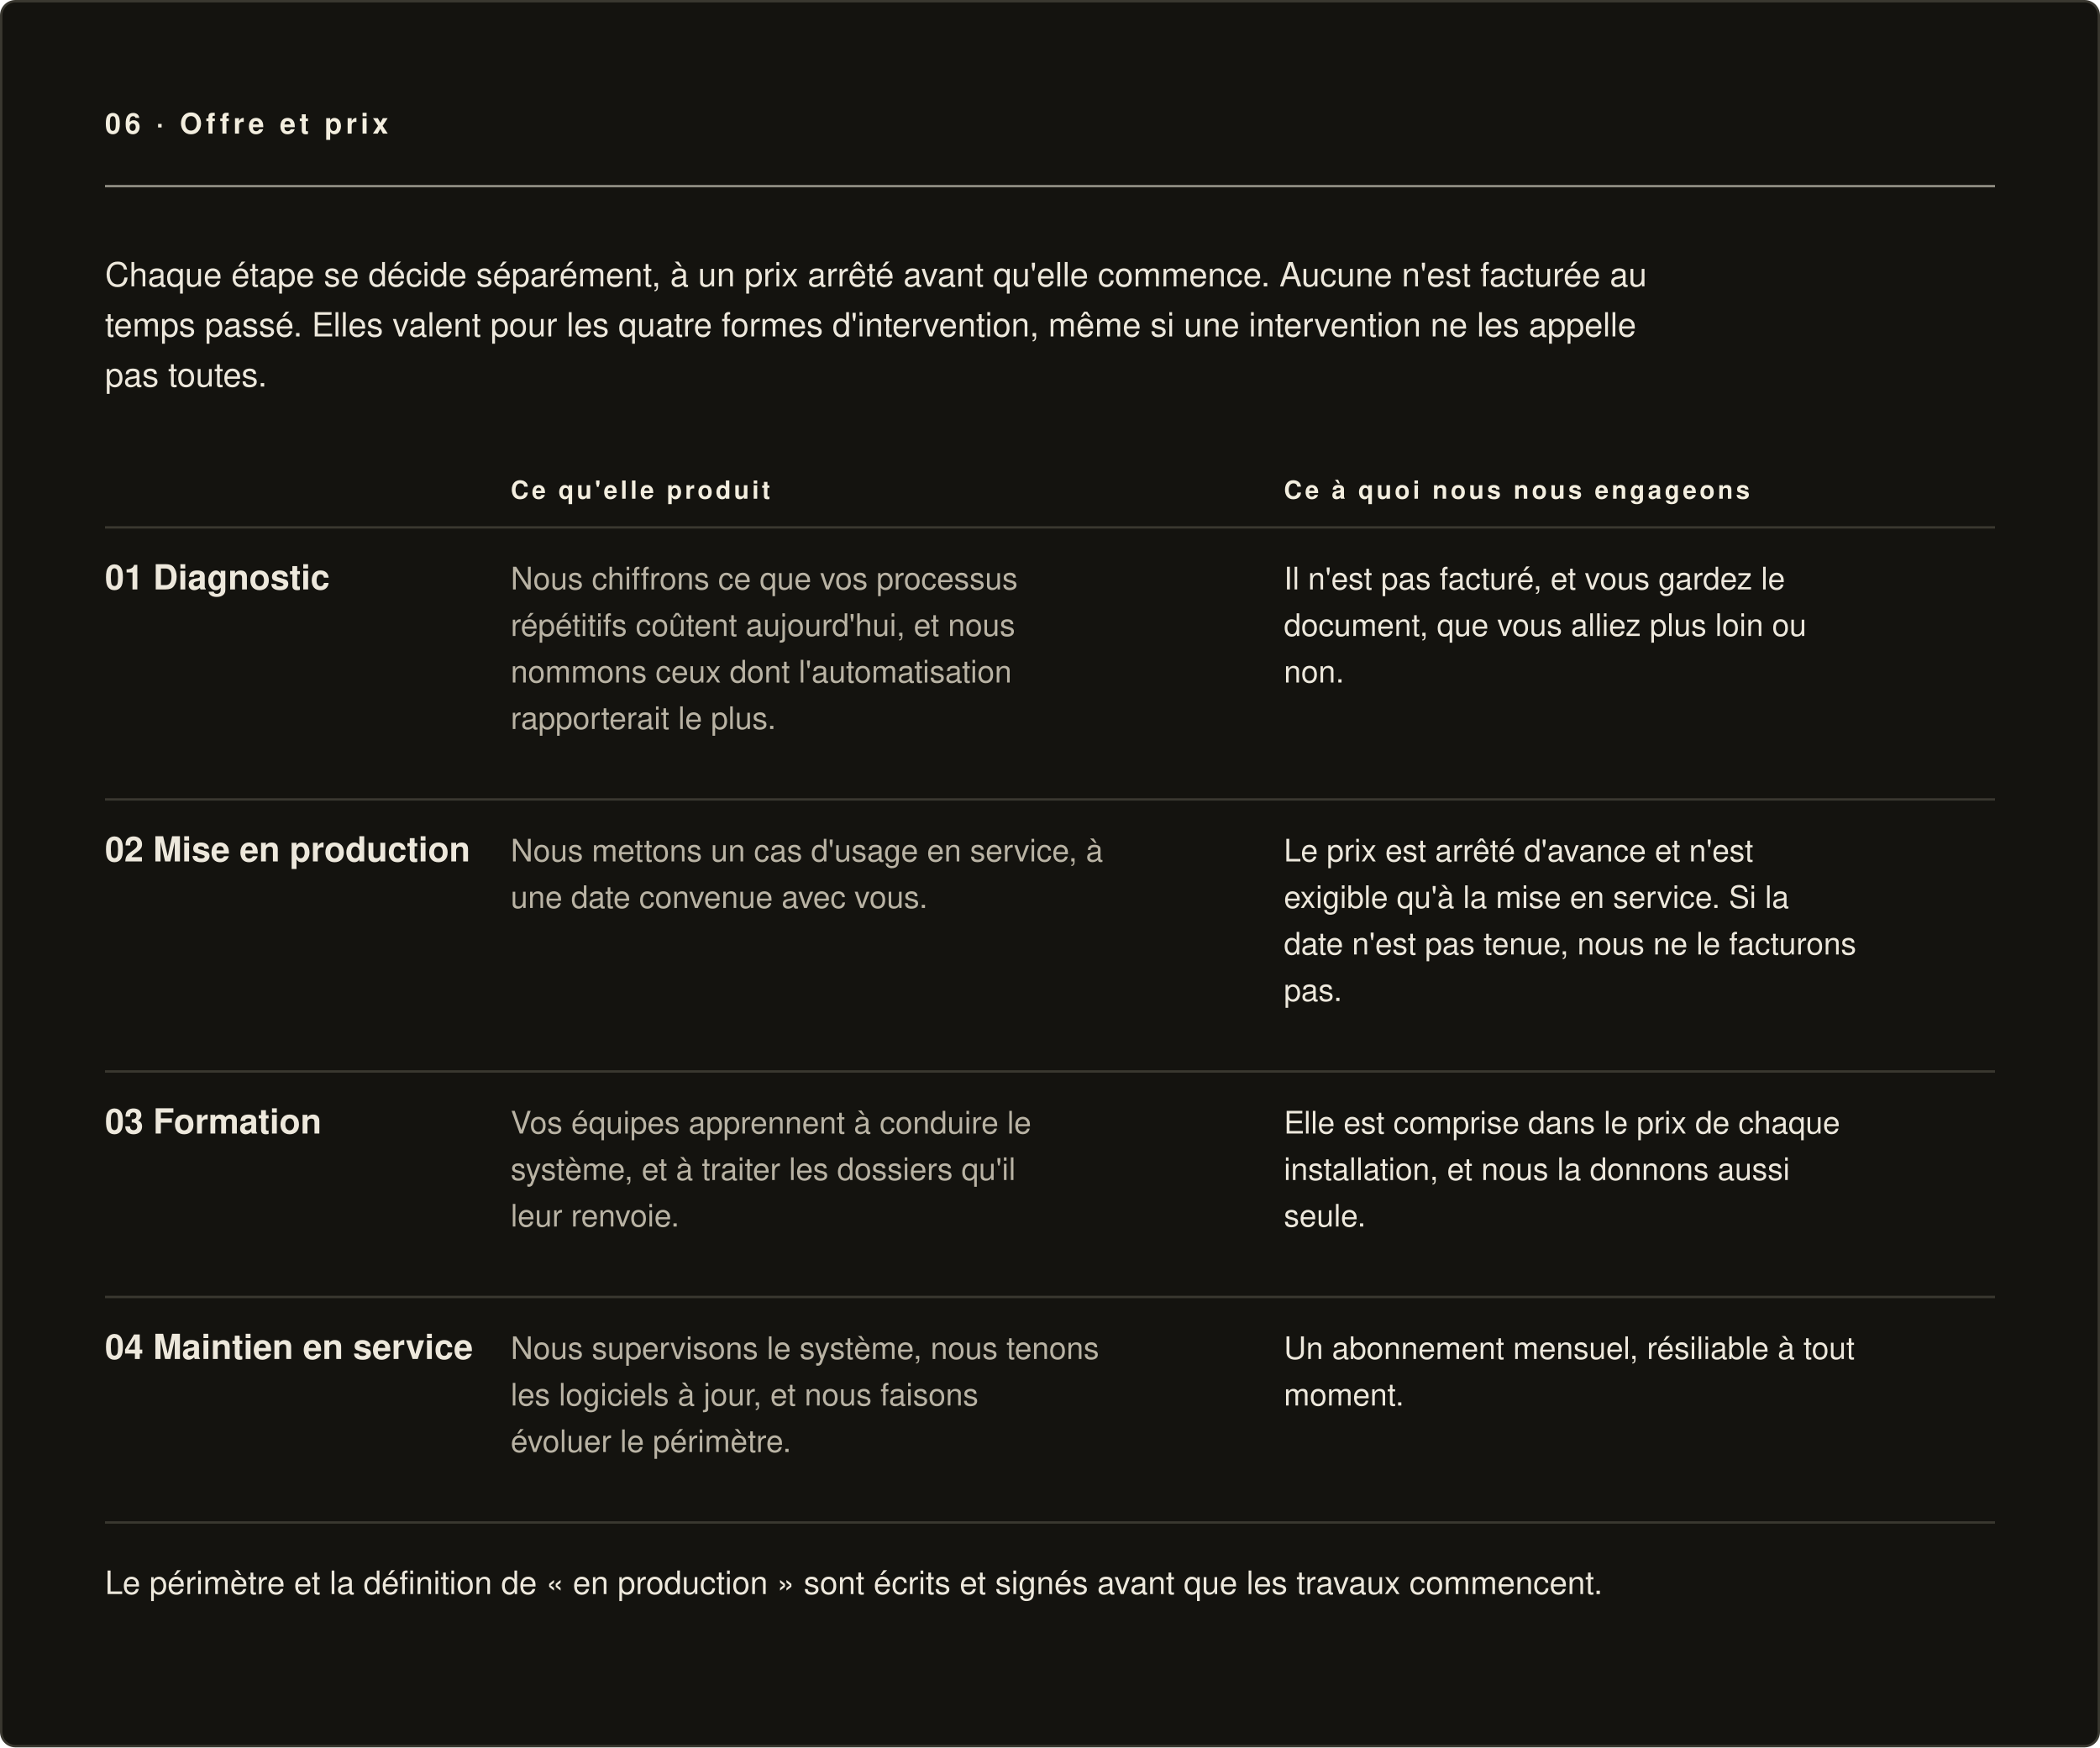
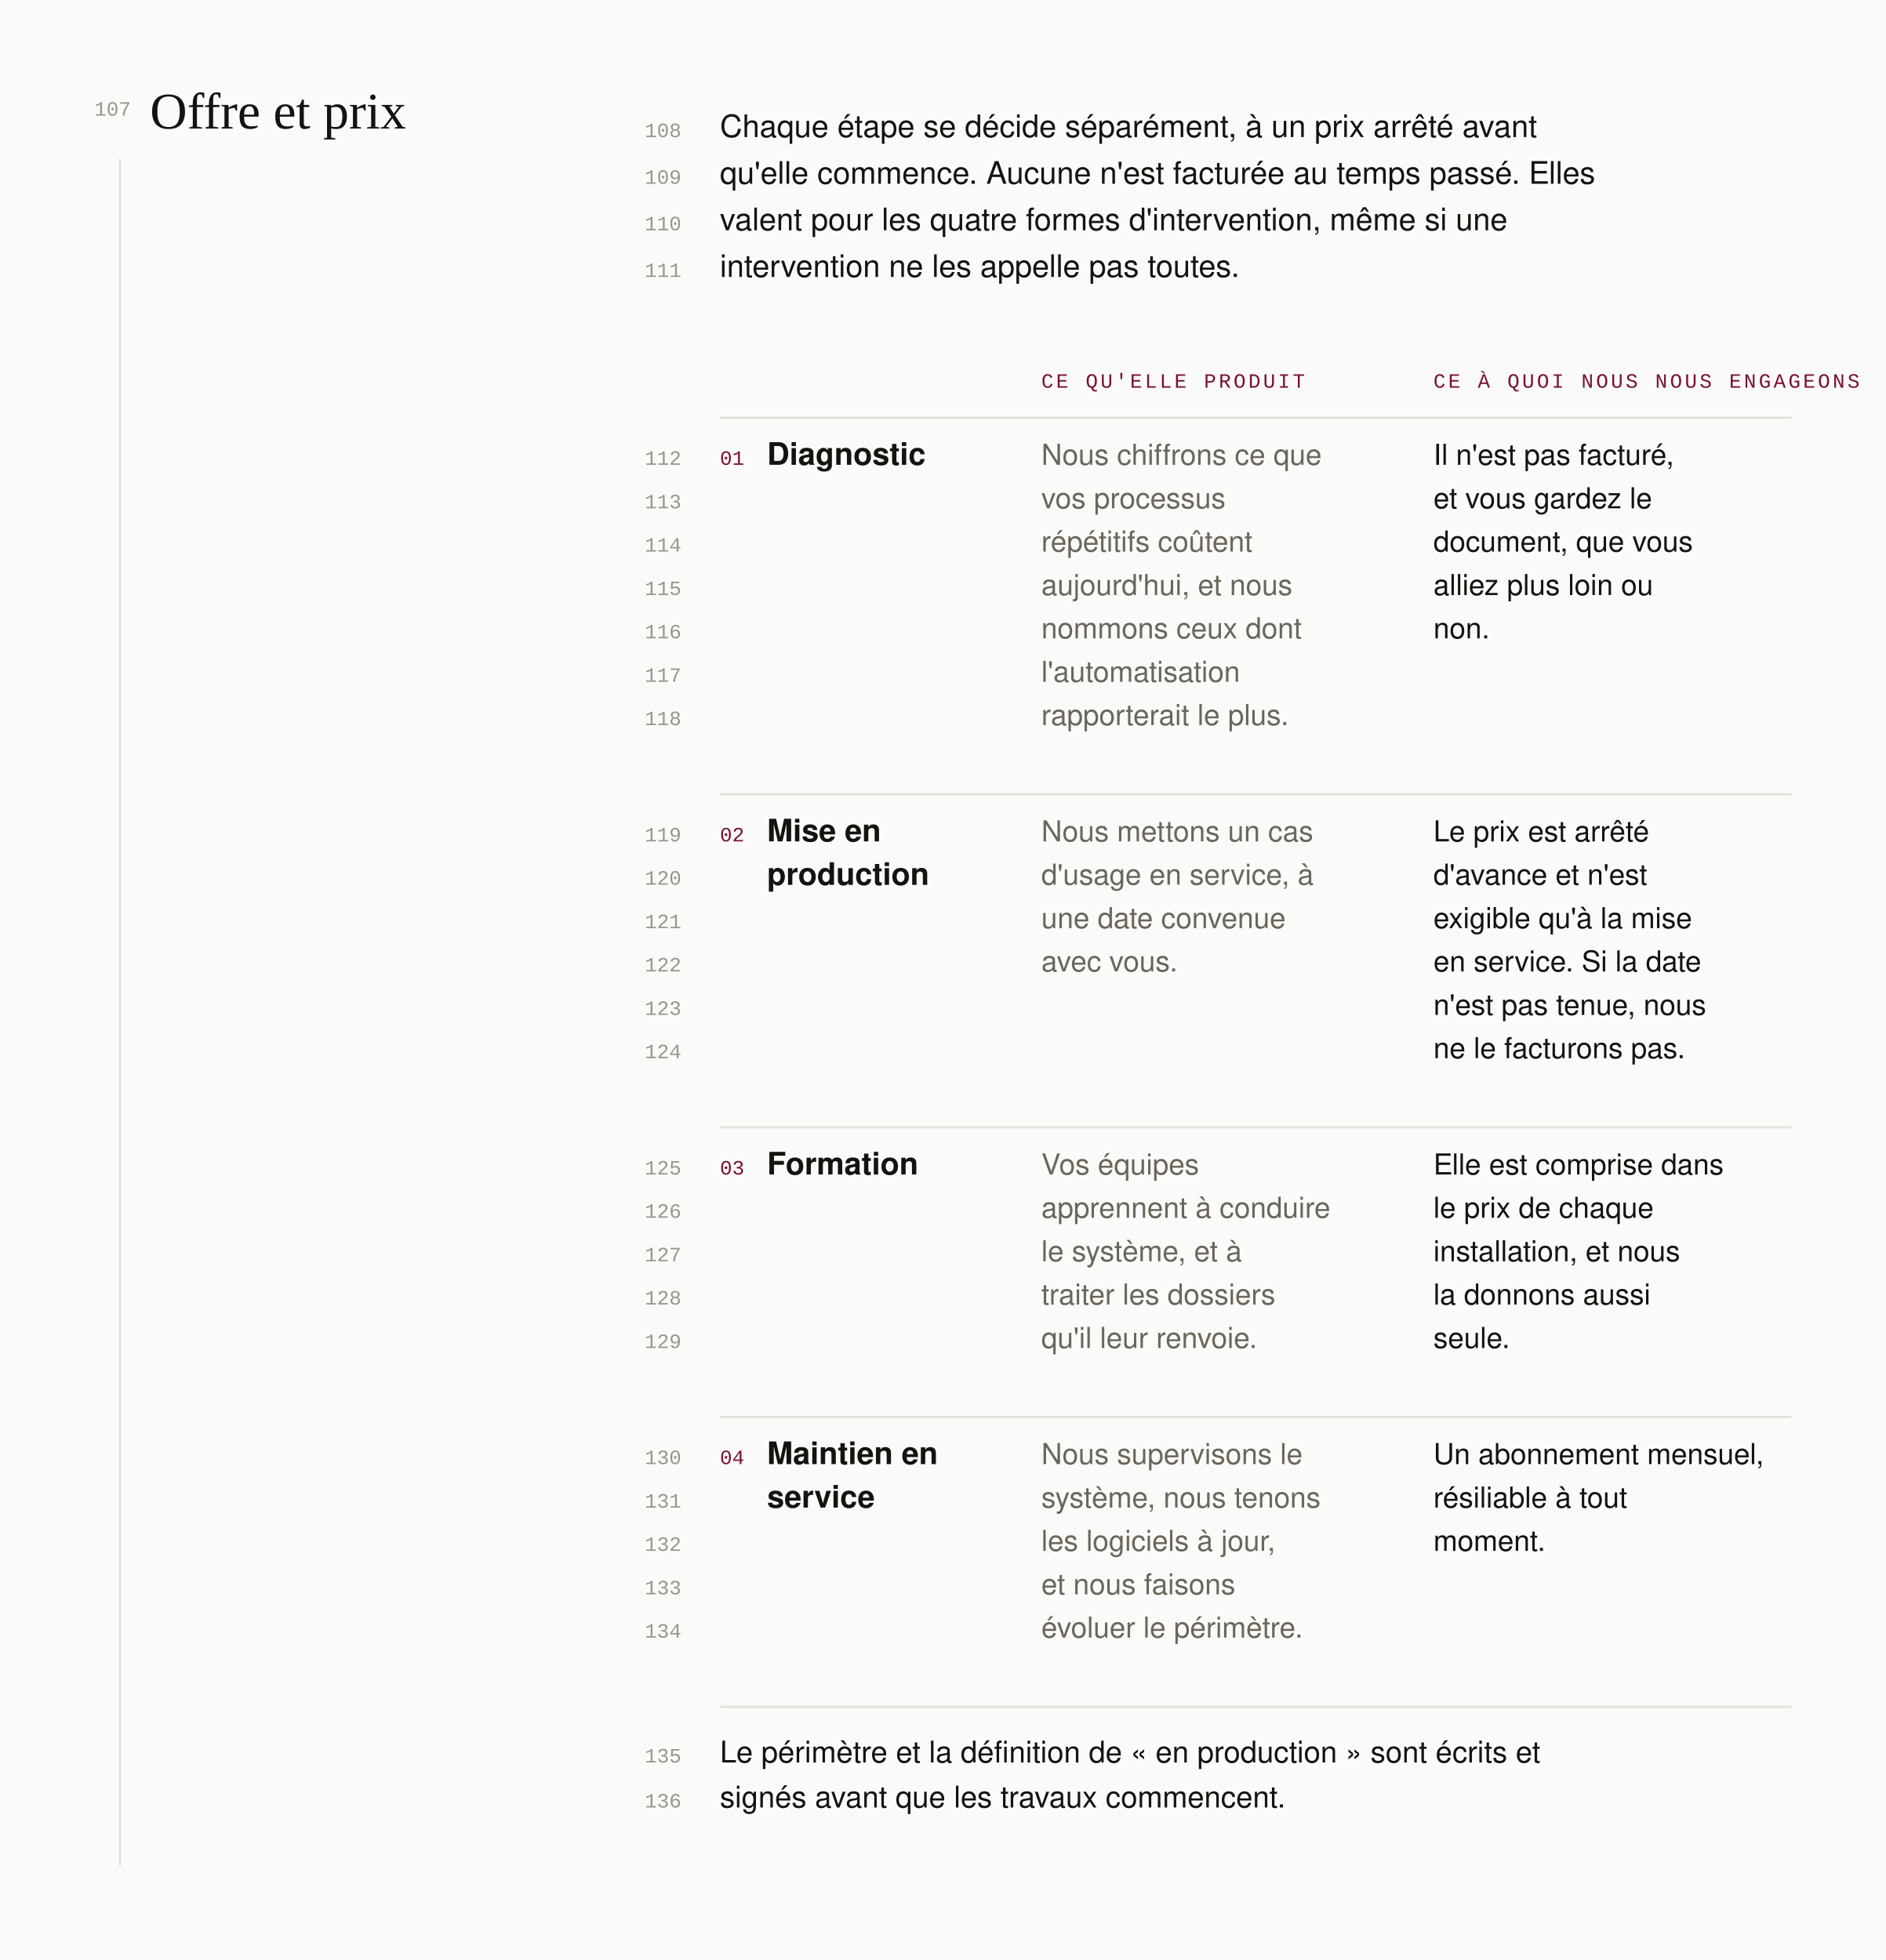
- <svg xmlns="http://www.w3.org/2000/svg" width="880" height="732.25" viewBox="0 0 880 732.25" role="img" aria-label="Offre et prix">
-   <rect x="0.5" y="0.5" width="879" height="731.25" rx="6" fill="#14130F" stroke="#3A3830" />
-   <text x="44" y="56.0" font-family="'IBM Plex Sans',-apple-system,'Segoe UI',Helvetica,Arial,sans-serif" font-size="12" font-weight="600" fill="#F3EEDF" text-anchor="start" letter-spacing="1.6">06 · Offre et prix</text>
-   <line x1="44" y1="78" x2="836" y2="78" stroke="#F3EEDF" stroke-width="1" opacity=".55" />
-   <text x="44" y="120.0" font-family="'IBM Plex Sans',-apple-system,'Segoe UI',Helvetica,Arial,sans-serif" font-size="14" font-weight="400" fill="#EDE8DC" text-anchor="start">Chaque étape se décide séparément, à un prix arrêté avant qu'elle commence. Aucune n'est facturée au</text>
-   <text x="44" y="141.0" font-family="'IBM Plex Sans',-apple-system,'Segoe UI',Helvetica,Arial,sans-serif" font-size="14" font-weight="400" fill="#EDE8DC" text-anchor="start">temps passé. Elles valent pour les quatre formes d'intervention, même si une intervention ne les appelle</text>
-   <text x="44" y="162.0" font-family="'IBM Plex Sans',-apple-system,'Segoe UI',Helvetica,Arial,sans-serif" font-size="14" font-weight="400" fill="#EDE8DC" text-anchor="start">pas toutes.</text>
-   <text x="214" y="209.0" font-family="'IBM Plex Sans',-apple-system,'Segoe UI',Helvetica,Arial,sans-serif" font-size="10.5" font-weight="600" fill="#F3EEDF" text-anchor="start" letter-spacing="1.2">Ce qu'elle produit</text>
-   <text x="538" y="209.0" font-family="'IBM Plex Sans',-apple-system,'Segoe UI',Helvetica,Arial,sans-serif" font-size="10.5" font-weight="600" fill="#F3EEDF" text-anchor="start" letter-spacing="1.2">Ce à quoi nous nous engageons</text>
-   <line x1="44" y1="221" x2="836" y2="221" stroke="#3A3830" />
-   <text x="44" y="247.0" font-family="'IBM Plex Sans',-apple-system,'Segoe UI',Helvetica,Arial,sans-serif" font-size="14.5" font-weight="600" fill="#EDE8DC" text-anchor="start">01  Diagnostic</text>
-   <text x="214" y="247.0" font-family="'IBM Plex Sans',-apple-system,'Segoe UI',Helvetica,Arial,sans-serif" font-size="13" font-weight="400" fill="#B9B3A4" text-anchor="start">Nous chiffrons ce que vos processus</text>
-   <text x="214" y="266.5" font-family="'IBM Plex Sans',-apple-system,'Segoe UI',Helvetica,Arial,sans-serif" font-size="13" font-weight="400" fill="#B9B3A4" text-anchor="start">répétitifs coûtent aujourd'hui, et nous</text>
-   <text x="214" y="286.0" font-family="'IBM Plex Sans',-apple-system,'Segoe UI',Helvetica,Arial,sans-serif" font-size="13" font-weight="400" fill="#B9B3A4" text-anchor="start">nommons ceux dont l'automatisation</text>
-   <text x="214" y="305.5" font-family="'IBM Plex Sans',-apple-system,'Segoe UI',Helvetica,Arial,sans-serif" font-size="13" font-weight="400" fill="#B9B3A4" text-anchor="start">rapporterait le plus.</text>
-   <text x="538" y="247.0" font-family="'IBM Plex Sans',-apple-system,'Segoe UI',Helvetica,Arial,sans-serif" font-size="13" font-weight="400" fill="#EDE8DC" text-anchor="start">Il n'est pas facturé, et vous gardez le</text>
-   <text x="538" y="266.5" font-family="'IBM Plex Sans',-apple-system,'Segoe UI',Helvetica,Arial,sans-serif" font-size="13" font-weight="400" fill="#EDE8DC" text-anchor="start">document, que vous alliez plus loin ou</text>
-   <text x="538" y="286.0" font-family="'IBM Plex Sans',-apple-system,'Segoe UI',Helvetica,Arial,sans-serif" font-size="13" font-weight="400" fill="#EDE8DC" text-anchor="start">non.</text>
-   <line x1="44" y1="335" x2="836" y2="335" stroke="#3A3830" />
-   <text x="44" y="361.0" font-family="'IBM Plex Sans',-apple-system,'Segoe UI',Helvetica,Arial,sans-serif" font-size="14.5" font-weight="600" fill="#EDE8DC" text-anchor="start">02  Mise en production</text>
-   <text x="214" y="361.0" font-family="'IBM Plex Sans',-apple-system,'Segoe UI',Helvetica,Arial,sans-serif" font-size="13" font-weight="400" fill="#B9B3A4" text-anchor="start">Nous mettons un cas d'usage en service, à</text>
-   <text x="214" y="380.5" font-family="'IBM Plex Sans',-apple-system,'Segoe UI',Helvetica,Arial,sans-serif" font-size="13" font-weight="400" fill="#B9B3A4" text-anchor="start">une date convenue avec vous.</text>
-   <text x="538" y="361.0" font-family="'IBM Plex Sans',-apple-system,'Segoe UI',Helvetica,Arial,sans-serif" font-size="13" font-weight="400" fill="#EDE8DC" text-anchor="start">Le prix est arrêté d'avance et n'est</text>
-   <text x="538" y="380.5" font-family="'IBM Plex Sans',-apple-system,'Segoe UI',Helvetica,Arial,sans-serif" font-size="13" font-weight="400" fill="#EDE8DC" text-anchor="start">exigible qu'à la mise en service. Si la</text>
-   <text x="538" y="400.0" font-family="'IBM Plex Sans',-apple-system,'Segoe UI',Helvetica,Arial,sans-serif" font-size="13" font-weight="400" fill="#EDE8DC" text-anchor="start">date n'est pas tenue, nous ne le facturons</text>
-   <text x="538" y="419.5" font-family="'IBM Plex Sans',-apple-system,'Segoe UI',Helvetica,Arial,sans-serif" font-size="13" font-weight="400" fill="#EDE8DC" text-anchor="start">pas.</text>
-   <line x1="44" y1="449" x2="836" y2="449" stroke="#3A3830" />
-   <text x="44" y="475.0" font-family="'IBM Plex Sans',-apple-system,'Segoe UI',Helvetica,Arial,sans-serif" font-size="14.5" font-weight="600" fill="#EDE8DC" text-anchor="start">03  Formation</text>
-   <text x="214" y="475.0" font-family="'IBM Plex Sans',-apple-system,'Segoe UI',Helvetica,Arial,sans-serif" font-size="13" font-weight="400" fill="#B9B3A4" text-anchor="start">Vos équipes apprennent à conduire le</text>
-   <text x="214" y="494.5" font-family="'IBM Plex Sans',-apple-system,'Segoe UI',Helvetica,Arial,sans-serif" font-size="13" font-weight="400" fill="#B9B3A4" text-anchor="start">système, et à traiter les dossiers qu'il</text>
-   <text x="214" y="514.0" font-family="'IBM Plex Sans',-apple-system,'Segoe UI',Helvetica,Arial,sans-serif" font-size="13" font-weight="400" fill="#B9B3A4" text-anchor="start">leur renvoie.</text>
-   <text x="538" y="475.0" font-family="'IBM Plex Sans',-apple-system,'Segoe UI',Helvetica,Arial,sans-serif" font-size="13" font-weight="400" fill="#EDE8DC" text-anchor="start">Elle est comprise dans le prix de chaque</text>
-   <text x="538" y="494.5" font-family="'IBM Plex Sans',-apple-system,'Segoe UI',Helvetica,Arial,sans-serif" font-size="13" font-weight="400" fill="#EDE8DC" text-anchor="start">installation, et nous la donnons aussi</text>
-   <text x="538" y="514.0" font-family="'IBM Plex Sans',-apple-system,'Segoe UI',Helvetica,Arial,sans-serif" font-size="13" font-weight="400" fill="#EDE8DC" text-anchor="start">seule.</text>
-   <line x1="44" y1="543.5" x2="836" y2="543.5" stroke="#3A3830" />
-   <text x="44" y="569.5" font-family="'IBM Plex Sans',-apple-system,'Segoe UI',Helvetica,Arial,sans-serif" font-size="14.5" font-weight="600" fill="#EDE8DC" text-anchor="start">04  Maintien en service</text>
-   <text x="214" y="569.5" font-family="'IBM Plex Sans',-apple-system,'Segoe UI',Helvetica,Arial,sans-serif" font-size="13" font-weight="400" fill="#B9B3A4" text-anchor="start">Nous supervisons le système, nous tenons</text>
-   <text x="214" y="589.0" font-family="'IBM Plex Sans',-apple-system,'Segoe UI',Helvetica,Arial,sans-serif" font-size="13" font-weight="400" fill="#B9B3A4" text-anchor="start">les logiciels à jour, et nous faisons</text>
-   <text x="214" y="608.5" font-family="'IBM Plex Sans',-apple-system,'Segoe UI',Helvetica,Arial,sans-serif" font-size="13" font-weight="400" fill="#B9B3A4" text-anchor="start">évoluer le périmètre.</text>
-   <text x="538" y="569.5" font-family="'IBM Plex Sans',-apple-system,'Segoe UI',Helvetica,Arial,sans-serif" font-size="13" font-weight="400" fill="#EDE8DC" text-anchor="start">Un abonnement mensuel, résiliable à tout</text>
-   <text x="538" y="589.0" font-family="'IBM Plex Sans',-apple-system,'Segoe UI',Helvetica,Arial,sans-serif" font-size="13" font-weight="400" fill="#EDE8DC" text-anchor="start">moment.</text>
-   <line x1="44" y1="638" x2="836" y2="638" stroke="#3A3830" />
-   <text x="44" y="668.0" font-family="'IBM Plex Sans',-apple-system,'Segoe UI',Helvetica,Arial,sans-serif" font-size="13.5" font-weight="400" fill="#EDE8DC" text-anchor="start">Le périmètre et la définition de « en production » sont écrits et signés avant que les travaux commencent.</text>
+ <svg xmlns="http://www.w3.org/2000/svg" width="880" height="915" viewBox="0 0 880 915" role="img" aria-label="06 · Offre et prix">
+   <rect x="0" y="0" width="880" height="915" fill="#FAFAF9" />
+   <line x1="56" y1="74" x2="56" y2="871" stroke="#E5E1D8" />
+   <text x="44" y="54.0" font-family="'IBM Plex Mono',ui-monospace,SFMono-Regular,Menlo,Consolas,'Liberation Mono',monospace" font-size="9.5" font-weight="400" fill="#9A958A" text-anchor="start">107</text>
+   <text x="70" y="60.0" font-family="'IBM Plex Serif',Georgia,'Times New Roman',serif" font-size="24" font-weight="400" fill="#14130F" text-anchor="start">Offre et prix</text>
+   <text x="336" y="64.0" font-family="'IBM Plex Sans',-apple-system,'Segoe UI',Helvetica,Arial,sans-serif" font-size="14.5" font-weight="400" fill="#14130F" text-anchor="start">Chaque étape se décide séparément, à un prix arrêté avant</text>
+   <text x="336" y="85.8" font-family="'IBM Plex Sans',-apple-system,'Segoe UI',Helvetica,Arial,sans-serif" font-size="14.5" font-weight="400" fill="#14130F" text-anchor="start">qu'elle commence. Aucune n'est facturée au temps passé. Elles</text>
+   <text x="336" y="107.5" font-family="'IBM Plex Sans',-apple-system,'Segoe UI',Helvetica,Arial,sans-serif" font-size="14.5" font-weight="400" fill="#14130F" text-anchor="start">valent pour les quatre formes d'intervention, même si une</text>
+   <text x="336" y="129.3" font-family="'IBM Plex Sans',-apple-system,'Segoe UI',Helvetica,Arial,sans-serif" font-size="14.5" font-weight="400" fill="#14130F" text-anchor="start">intervention ne les appelle pas toutes.</text>
+   <text x="318" y="64.0" font-family="'IBM Plex Mono',ui-monospace,SFMono-Regular,Menlo,Consolas,'Liberation Mono',monospace" font-size="9.5" font-weight="400" fill="#9A958A" text-anchor="end">108</text>
+   <text x="318" y="85.8" font-family="'IBM Plex Mono',ui-monospace,SFMono-Regular,Menlo,Consolas,'Liberation Mono',monospace" font-size="9.5" font-weight="400" fill="#9A958A" text-anchor="end">109</text>
+   <text x="318" y="107.5" font-family="'IBM Plex Mono',ui-monospace,SFMono-Regular,Menlo,Consolas,'Liberation Mono',monospace" font-size="9.5" font-weight="400" fill="#9A958A" text-anchor="end">110</text>
+   <text x="318" y="129.3" font-family="'IBM Plex Mono',ui-monospace,SFMono-Regular,Menlo,Consolas,'Liberation Mono',monospace" font-size="9.5" font-weight="400" fill="#9A958A" text-anchor="end">111</text>
+   <text x="486" y="181.0" font-family="'IBM Plex Mono',ui-monospace,SFMono-Regular,Menlo,Consolas,'Liberation Mono',monospace" font-size="9.5" font-weight="400" fill="#7A1230" text-anchor="start" letter-spacing="1.2">CE QU'ELLE PRODUIT</text>
+   <text x="669" y="181.0" font-family="'IBM Plex Mono',ui-monospace,SFMono-Regular,Menlo,Consolas,'Liberation Mono',monospace" font-size="9.5" font-weight="400" fill="#7A1230" text-anchor="start" letter-spacing="1.2">CE À QUOI NOUS NOUS ENGAGEONS</text>
+   <line x1="336" y1="195.0" x2="836" y2="195.0" stroke="#E5E1D8" />
+   <text x="336" y="217.0" font-family="'IBM Plex Mono',ui-monospace,SFMono-Regular,Menlo,Consolas,'Liberation Mono',monospace" font-size="9.5" font-weight="400" fill="#7A1230" text-anchor="start">01</text>
+   <text x="358" y="217.0" font-family="'IBM Plex Sans',-apple-system,'Segoe UI',Helvetica,Arial,sans-serif" font-size="14.5" font-weight="600" fill="#14130F" text-anchor="start">Diagnostic</text>
+   <text x="486" y="217.0" font-family="'IBM Plex Sans',-apple-system,'Segoe UI',Helvetica,Arial,sans-serif" font-size="13.5" font-weight="400" fill="#6B665A" text-anchor="start">Nous chiffrons ce que</text>
+   <text x="486" y="237.3" font-family="'IBM Plex Sans',-apple-system,'Segoe UI',Helvetica,Arial,sans-serif" font-size="13.5" font-weight="400" fill="#6B665A" text-anchor="start">vos processus</text>
+   <text x="486" y="257.5" font-family="'IBM Plex Sans',-apple-system,'Segoe UI',Helvetica,Arial,sans-serif" font-size="13.5" font-weight="400" fill="#6B665A" text-anchor="start">répétitifs coûtent</text>
+   <text x="486" y="277.8" font-family="'IBM Plex Sans',-apple-system,'Segoe UI',Helvetica,Arial,sans-serif" font-size="13.5" font-weight="400" fill="#6B665A" text-anchor="start">aujourd'hui, et nous</text>
+   <text x="486" y="298.0" font-family="'IBM Plex Sans',-apple-system,'Segoe UI',Helvetica,Arial,sans-serif" font-size="13.5" font-weight="400" fill="#6B665A" text-anchor="start">nommons ceux dont</text>
+   <text x="486" y="318.3" font-family="'IBM Plex Sans',-apple-system,'Segoe UI',Helvetica,Arial,sans-serif" font-size="13.5" font-weight="400" fill="#6B665A" text-anchor="start">l'automatisation</text>
+   <text x="486" y="338.5" font-family="'IBM Plex Sans',-apple-system,'Segoe UI',Helvetica,Arial,sans-serif" font-size="13.5" font-weight="400" fill="#6B665A" text-anchor="start">rapporterait le plus.</text>
+   <text x="669" y="217.0" font-family="'IBM Plex Sans',-apple-system,'Segoe UI',Helvetica,Arial,sans-serif" font-size="13.5" font-weight="400" fill="#14130F" text-anchor="start">Il n'est pas facturé,</text>
+   <text x="669" y="237.3" font-family="'IBM Plex Sans',-apple-system,'Segoe UI',Helvetica,Arial,sans-serif" font-size="13.5" font-weight="400" fill="#14130F" text-anchor="start">et vous gardez le</text>
+   <text x="669" y="257.5" font-family="'IBM Plex Sans',-apple-system,'Segoe UI',Helvetica,Arial,sans-serif" font-size="13.5" font-weight="400" fill="#14130F" text-anchor="start">document, que vous</text>
+   <text x="669" y="277.8" font-family="'IBM Plex Sans',-apple-system,'Segoe UI',Helvetica,Arial,sans-serif" font-size="13.5" font-weight="400" fill="#14130F" text-anchor="start">alliez plus loin ou</text>
+   <text x="669" y="298.0" font-family="'IBM Plex Sans',-apple-system,'Segoe UI',Helvetica,Arial,sans-serif" font-size="13.5" font-weight="400" fill="#14130F" text-anchor="start">non.</text>
+   <text x="318" y="217.0" font-family="'IBM Plex Mono',ui-monospace,SFMono-Regular,Menlo,Consolas,'Liberation Mono',monospace" font-size="9.5" font-weight="400" fill="#9A958A" text-anchor="end">112</text>
+   <text x="318" y="237.3" font-family="'IBM Plex Mono',ui-monospace,SFMono-Regular,Menlo,Consolas,'Liberation Mono',monospace" font-size="9.5" font-weight="400" fill="#9A958A" text-anchor="end">113</text>
+   <text x="318" y="257.5" font-family="'IBM Plex Mono',ui-monospace,SFMono-Regular,Menlo,Consolas,'Liberation Mono',monospace" font-size="9.5" font-weight="400" fill="#9A958A" text-anchor="end">114</text>
+   <text x="318" y="277.8" font-family="'IBM Plex Mono',ui-monospace,SFMono-Regular,Menlo,Consolas,'Liberation Mono',monospace" font-size="9.5" font-weight="400" fill="#9A958A" text-anchor="end">115</text>
+   <text x="318" y="298.0" font-family="'IBM Plex Mono',ui-monospace,SFMono-Regular,Menlo,Consolas,'Liberation Mono',monospace" font-size="9.5" font-weight="400" fill="#9A958A" text-anchor="end">116</text>
+   <text x="318" y="318.3" font-family="'IBM Plex Mono',ui-monospace,SFMono-Regular,Menlo,Consolas,'Liberation Mono',monospace" font-size="9.5" font-weight="400" fill="#9A958A" text-anchor="end">117</text>
+   <text x="318" y="338.5" font-family="'IBM Plex Mono',ui-monospace,SFMono-Regular,Menlo,Consolas,'Liberation Mono',monospace" font-size="9.5" font-weight="400" fill="#9A958A" text-anchor="end">118</text>
+   <line x1="336" y1="370.8" x2="836" y2="370.8" stroke="#E5E1D8" />
+   <text x="336" y="392.8" font-family="'IBM Plex Mono',ui-monospace,SFMono-Regular,Menlo,Consolas,'Liberation Mono',monospace" font-size="9.5" font-weight="400" fill="#7A1230" text-anchor="start">02</text>
+   <text x="358" y="392.8" font-family="'IBM Plex Sans',-apple-system,'Segoe UI',Helvetica,Arial,sans-serif" font-size="14.5" font-weight="600" fill="#14130F" text-anchor="start">Mise en</text>
+   <text x="358" y="413.1" font-family="'IBM Plex Sans',-apple-system,'Segoe UI',Helvetica,Arial,sans-serif" font-size="14.5" font-weight="600" fill="#14130F" text-anchor="start">production</text>
+   <text x="486" y="392.8" font-family="'IBM Plex Sans',-apple-system,'Segoe UI',Helvetica,Arial,sans-serif" font-size="13.5" font-weight="400" fill="#6B665A" text-anchor="start">Nous mettons un cas</text>
+   <text x="486" y="413.0" font-family="'IBM Plex Sans',-apple-system,'Segoe UI',Helvetica,Arial,sans-serif" font-size="13.5" font-weight="400" fill="#6B665A" text-anchor="start">d'usage en service, à</text>
+   <text x="486" y="433.3" font-family="'IBM Plex Sans',-apple-system,'Segoe UI',Helvetica,Arial,sans-serif" font-size="13.5" font-weight="400" fill="#6B665A" text-anchor="start">une date convenue</text>
+   <text x="486" y="453.5" font-family="'IBM Plex Sans',-apple-system,'Segoe UI',Helvetica,Arial,sans-serif" font-size="13.5" font-weight="400" fill="#6B665A" text-anchor="start">avec vous.</text>
+   <text x="669" y="392.8" font-family="'IBM Plex Sans',-apple-system,'Segoe UI',Helvetica,Arial,sans-serif" font-size="13.5" font-weight="400" fill="#14130F" text-anchor="start">Le prix est arrêté</text>
+   <text x="669" y="413.0" font-family="'IBM Plex Sans',-apple-system,'Segoe UI',Helvetica,Arial,sans-serif" font-size="13.5" font-weight="400" fill="#14130F" text-anchor="start">d'avance et n'est</text>
+   <text x="669" y="433.3" font-family="'IBM Plex Sans',-apple-system,'Segoe UI',Helvetica,Arial,sans-serif" font-size="13.5" font-weight="400" fill="#14130F" text-anchor="start">exigible qu'à la mise</text>
+   <text x="669" y="453.5" font-family="'IBM Plex Sans',-apple-system,'Segoe UI',Helvetica,Arial,sans-serif" font-size="13.5" font-weight="400" fill="#14130F" text-anchor="start">en service. Si la date</text>
+   <text x="669" y="473.8" font-family="'IBM Plex Sans',-apple-system,'Segoe UI',Helvetica,Arial,sans-serif" font-size="13.5" font-weight="400" fill="#14130F" text-anchor="start">n'est pas tenue, nous</text>
+   <text x="669" y="494.0" font-family="'IBM Plex Sans',-apple-system,'Segoe UI',Helvetica,Arial,sans-serif" font-size="13.5" font-weight="400" fill="#14130F" text-anchor="start">ne le facturons pas.</text>
+   <text x="318" y="392.8" font-family="'IBM Plex Mono',ui-monospace,SFMono-Regular,Menlo,Consolas,'Liberation Mono',monospace" font-size="9.5" font-weight="400" fill="#9A958A" text-anchor="end">119</text>
+   <text x="318" y="413.0" font-family="'IBM Plex Mono',ui-monospace,SFMono-Regular,Menlo,Consolas,'Liberation Mono',monospace" font-size="9.5" font-weight="400" fill="#9A958A" text-anchor="end">120</text>
+   <text x="318" y="433.3" font-family="'IBM Plex Mono',ui-monospace,SFMono-Regular,Menlo,Consolas,'Liberation Mono',monospace" font-size="9.5" font-weight="400" fill="#9A958A" text-anchor="end">121</text>
+   <text x="318" y="453.5" font-family="'IBM Plex Mono',ui-monospace,SFMono-Regular,Menlo,Consolas,'Liberation Mono',monospace" font-size="9.5" font-weight="400" fill="#9A958A" text-anchor="end">122</text>
+   <text x="318" y="473.8" font-family="'IBM Plex Mono',ui-monospace,SFMono-Regular,Menlo,Consolas,'Liberation Mono',monospace" font-size="9.5" font-weight="400" fill="#9A958A" text-anchor="end">123</text>
+   <text x="318" y="494.0" font-family="'IBM Plex Mono',ui-monospace,SFMono-Regular,Menlo,Consolas,'Liberation Mono',monospace" font-size="9.5" font-weight="400" fill="#9A958A" text-anchor="end">124</text>
+   <line x1="336" y1="526.3" x2="836" y2="526.3" stroke="#E5E1D8" />
+   <text x="336" y="548.3" font-family="'IBM Plex Mono',ui-monospace,SFMono-Regular,Menlo,Consolas,'Liberation Mono',monospace" font-size="9.5" font-weight="400" fill="#7A1230" text-anchor="start">03</text>
+   <text x="358" y="548.3" font-family="'IBM Plex Sans',-apple-system,'Segoe UI',Helvetica,Arial,sans-serif" font-size="14.5" font-weight="600" fill="#14130F" text-anchor="start">Formation</text>
+   <text x="486" y="548.3" font-family="'IBM Plex Sans',-apple-system,'Segoe UI',Helvetica,Arial,sans-serif" font-size="13.5" font-weight="400" fill="#6B665A" text-anchor="start">Vos équipes</text>
+   <text x="486" y="568.5" font-family="'IBM Plex Sans',-apple-system,'Segoe UI',Helvetica,Arial,sans-serif" font-size="13.5" font-weight="400" fill="#6B665A" text-anchor="start">apprennent à conduire</text>
+   <text x="486" y="588.8" font-family="'IBM Plex Sans',-apple-system,'Segoe UI',Helvetica,Arial,sans-serif" font-size="13.5" font-weight="400" fill="#6B665A" text-anchor="start">le système, et à</text>
+   <text x="486" y="609.0" font-family="'IBM Plex Sans',-apple-system,'Segoe UI',Helvetica,Arial,sans-serif" font-size="13.5" font-weight="400" fill="#6B665A" text-anchor="start">traiter les dossiers</text>
+   <text x="486" y="629.3" font-family="'IBM Plex Sans',-apple-system,'Segoe UI',Helvetica,Arial,sans-serif" font-size="13.5" font-weight="400" fill="#6B665A" text-anchor="start">qu'il leur renvoie.</text>
+   <text x="669" y="548.3" font-family="'IBM Plex Sans',-apple-system,'Segoe UI',Helvetica,Arial,sans-serif" font-size="13.5" font-weight="400" fill="#14130F" text-anchor="start">Elle est comprise dans</text>
+   <text x="669" y="568.5" font-family="'IBM Plex Sans',-apple-system,'Segoe UI',Helvetica,Arial,sans-serif" font-size="13.5" font-weight="400" fill="#14130F" text-anchor="start">le prix de chaque</text>
+   <text x="669" y="588.8" font-family="'IBM Plex Sans',-apple-system,'Segoe UI',Helvetica,Arial,sans-serif" font-size="13.5" font-weight="400" fill="#14130F" text-anchor="start">installation, et nous</text>
+   <text x="669" y="609.0" font-family="'IBM Plex Sans',-apple-system,'Segoe UI',Helvetica,Arial,sans-serif" font-size="13.5" font-weight="400" fill="#14130F" text-anchor="start">la donnons aussi</text>
+   <text x="669" y="629.3" font-family="'IBM Plex Sans',-apple-system,'Segoe UI',Helvetica,Arial,sans-serif" font-size="13.5" font-weight="400" fill="#14130F" text-anchor="start">seule.</text>
+   <text x="318" y="548.3" font-family="'IBM Plex Mono',ui-monospace,SFMono-Regular,Menlo,Consolas,'Liberation Mono',monospace" font-size="9.5" font-weight="400" fill="#9A958A" text-anchor="end">125</text>
+   <text x="318" y="568.5" font-family="'IBM Plex Mono',ui-monospace,SFMono-Regular,Menlo,Consolas,'Liberation Mono',monospace" font-size="9.5" font-weight="400" fill="#9A958A" text-anchor="end">126</text>
+   <text x="318" y="588.8" font-family="'IBM Plex Mono',ui-monospace,SFMono-Regular,Menlo,Consolas,'Liberation Mono',monospace" font-size="9.5" font-weight="400" fill="#9A958A" text-anchor="end">127</text>
+   <text x="318" y="609.0" font-family="'IBM Plex Mono',ui-monospace,SFMono-Regular,Menlo,Consolas,'Liberation Mono',monospace" font-size="9.5" font-weight="400" fill="#9A958A" text-anchor="end">128</text>
+   <text x="318" y="629.3" font-family="'IBM Plex Mono',ui-monospace,SFMono-Regular,Menlo,Consolas,'Liberation Mono',monospace" font-size="9.5" font-weight="400" fill="#9A958A" text-anchor="end">129</text>
+   <line x1="336" y1="661.5" x2="836" y2="661.5" stroke="#E5E1D8" />
+   <text x="336" y="683.5" font-family="'IBM Plex Mono',ui-monospace,SFMono-Regular,Menlo,Consolas,'Liberation Mono',monospace" font-size="9.5" font-weight="400" fill="#7A1230" text-anchor="start">04</text>
+   <text x="358" y="683.5" font-family="'IBM Plex Sans',-apple-system,'Segoe UI',Helvetica,Arial,sans-serif" font-size="14.5" font-weight="600" fill="#14130F" text-anchor="start">Maintien en</text>
+   <text x="358" y="703.8" font-family="'IBM Plex Sans',-apple-system,'Segoe UI',Helvetica,Arial,sans-serif" font-size="14.5" font-weight="600" fill="#14130F" text-anchor="start">service</text>
+   <text x="486" y="683.5" font-family="'IBM Plex Sans',-apple-system,'Segoe UI',Helvetica,Arial,sans-serif" font-size="13.5" font-weight="400" fill="#6B665A" text-anchor="start">Nous supervisons le</text>
+   <text x="486" y="703.8" font-family="'IBM Plex Sans',-apple-system,'Segoe UI',Helvetica,Arial,sans-serif" font-size="13.5" font-weight="400" fill="#6B665A" text-anchor="start">système, nous tenons</text>
+   <text x="486" y="724.0" font-family="'IBM Plex Sans',-apple-system,'Segoe UI',Helvetica,Arial,sans-serif" font-size="13.5" font-weight="400" fill="#6B665A" text-anchor="start">les logiciels à jour,</text>
+   <text x="486" y="744.3" font-family="'IBM Plex Sans',-apple-system,'Segoe UI',Helvetica,Arial,sans-serif" font-size="13.5" font-weight="400" fill="#6B665A" text-anchor="start">et nous faisons</text>
+   <text x="486" y="764.5" font-family="'IBM Plex Sans',-apple-system,'Segoe UI',Helvetica,Arial,sans-serif" font-size="13.5" font-weight="400" fill="#6B665A" text-anchor="start">évoluer le périmètre.</text>
+   <text x="669" y="683.5" font-family="'IBM Plex Sans',-apple-system,'Segoe UI',Helvetica,Arial,sans-serif" font-size="13.5" font-weight="400" fill="#14130F" text-anchor="start">Un abonnement mensuel,</text>
+   <text x="669" y="703.8" font-family="'IBM Plex Sans',-apple-system,'Segoe UI',Helvetica,Arial,sans-serif" font-size="13.5" font-weight="400" fill="#14130F" text-anchor="start">résiliable à tout</text>
+   <text x="669" y="724.0" font-family="'IBM Plex Sans',-apple-system,'Segoe UI',Helvetica,Arial,sans-serif" font-size="13.5" font-weight="400" fill="#14130F" text-anchor="start">moment.</text>
+   <text x="318" y="683.5" font-family="'IBM Plex Mono',ui-monospace,SFMono-Regular,Menlo,Consolas,'Liberation Mono',monospace" font-size="9.5" font-weight="400" fill="#9A958A" text-anchor="end">130</text>
+   <text x="318" y="703.8" font-family="'IBM Plex Mono',ui-monospace,SFMono-Regular,Menlo,Consolas,'Liberation Mono',monospace" font-size="9.5" font-weight="400" fill="#9A958A" text-anchor="end">131</text>
+   <text x="318" y="724.0" font-family="'IBM Plex Mono',ui-monospace,SFMono-Regular,Menlo,Consolas,'Liberation Mono',monospace" font-size="9.5" font-weight="400" fill="#9A958A" text-anchor="end">132</text>
+   <text x="318" y="744.3" font-family="'IBM Plex Mono',ui-monospace,SFMono-Regular,Menlo,Consolas,'Liberation Mono',monospace" font-size="9.5" font-weight="400" fill="#9A958A" text-anchor="end">133</text>
+   <text x="318" y="764.5" font-family="'IBM Plex Mono',ui-monospace,SFMono-Regular,Menlo,Consolas,'Liberation Mono',monospace" font-size="9.5" font-weight="400" fill="#9A958A" text-anchor="end">134</text>
+   <line x1="336" y1="796.8" x2="836" y2="796.8" stroke="#E5E1D8" />
+   <text x="336" y="822.8" font-family="'IBM Plex Sans',-apple-system,'Segoe UI',Helvetica,Arial,sans-serif" font-size="14" font-weight="400" fill="#14130F" text-anchor="start">Le périmètre et la définition de « en production » sont écrits et</text>
+   <text x="336" y="843.8" font-family="'IBM Plex Sans',-apple-system,'Segoe UI',Helvetica,Arial,sans-serif" font-size="14" font-weight="400" fill="#14130F" text-anchor="start">signés avant que les travaux commencent.</text>
+   <text x="318" y="822.8" font-family="'IBM Plex Mono',ui-monospace,SFMono-Regular,Menlo,Consolas,'Liberation Mono',monospace" font-size="9.5" font-weight="400" fill="#9A958A" text-anchor="end">135</text>
+   <text x="318" y="843.8" font-family="'IBM Plex Mono',ui-monospace,SFMono-Regular,Menlo,Consolas,'Liberation Mono',monospace" font-size="9.5" font-weight="400" fill="#9A958A" text-anchor="end">136</text>
</svg>
